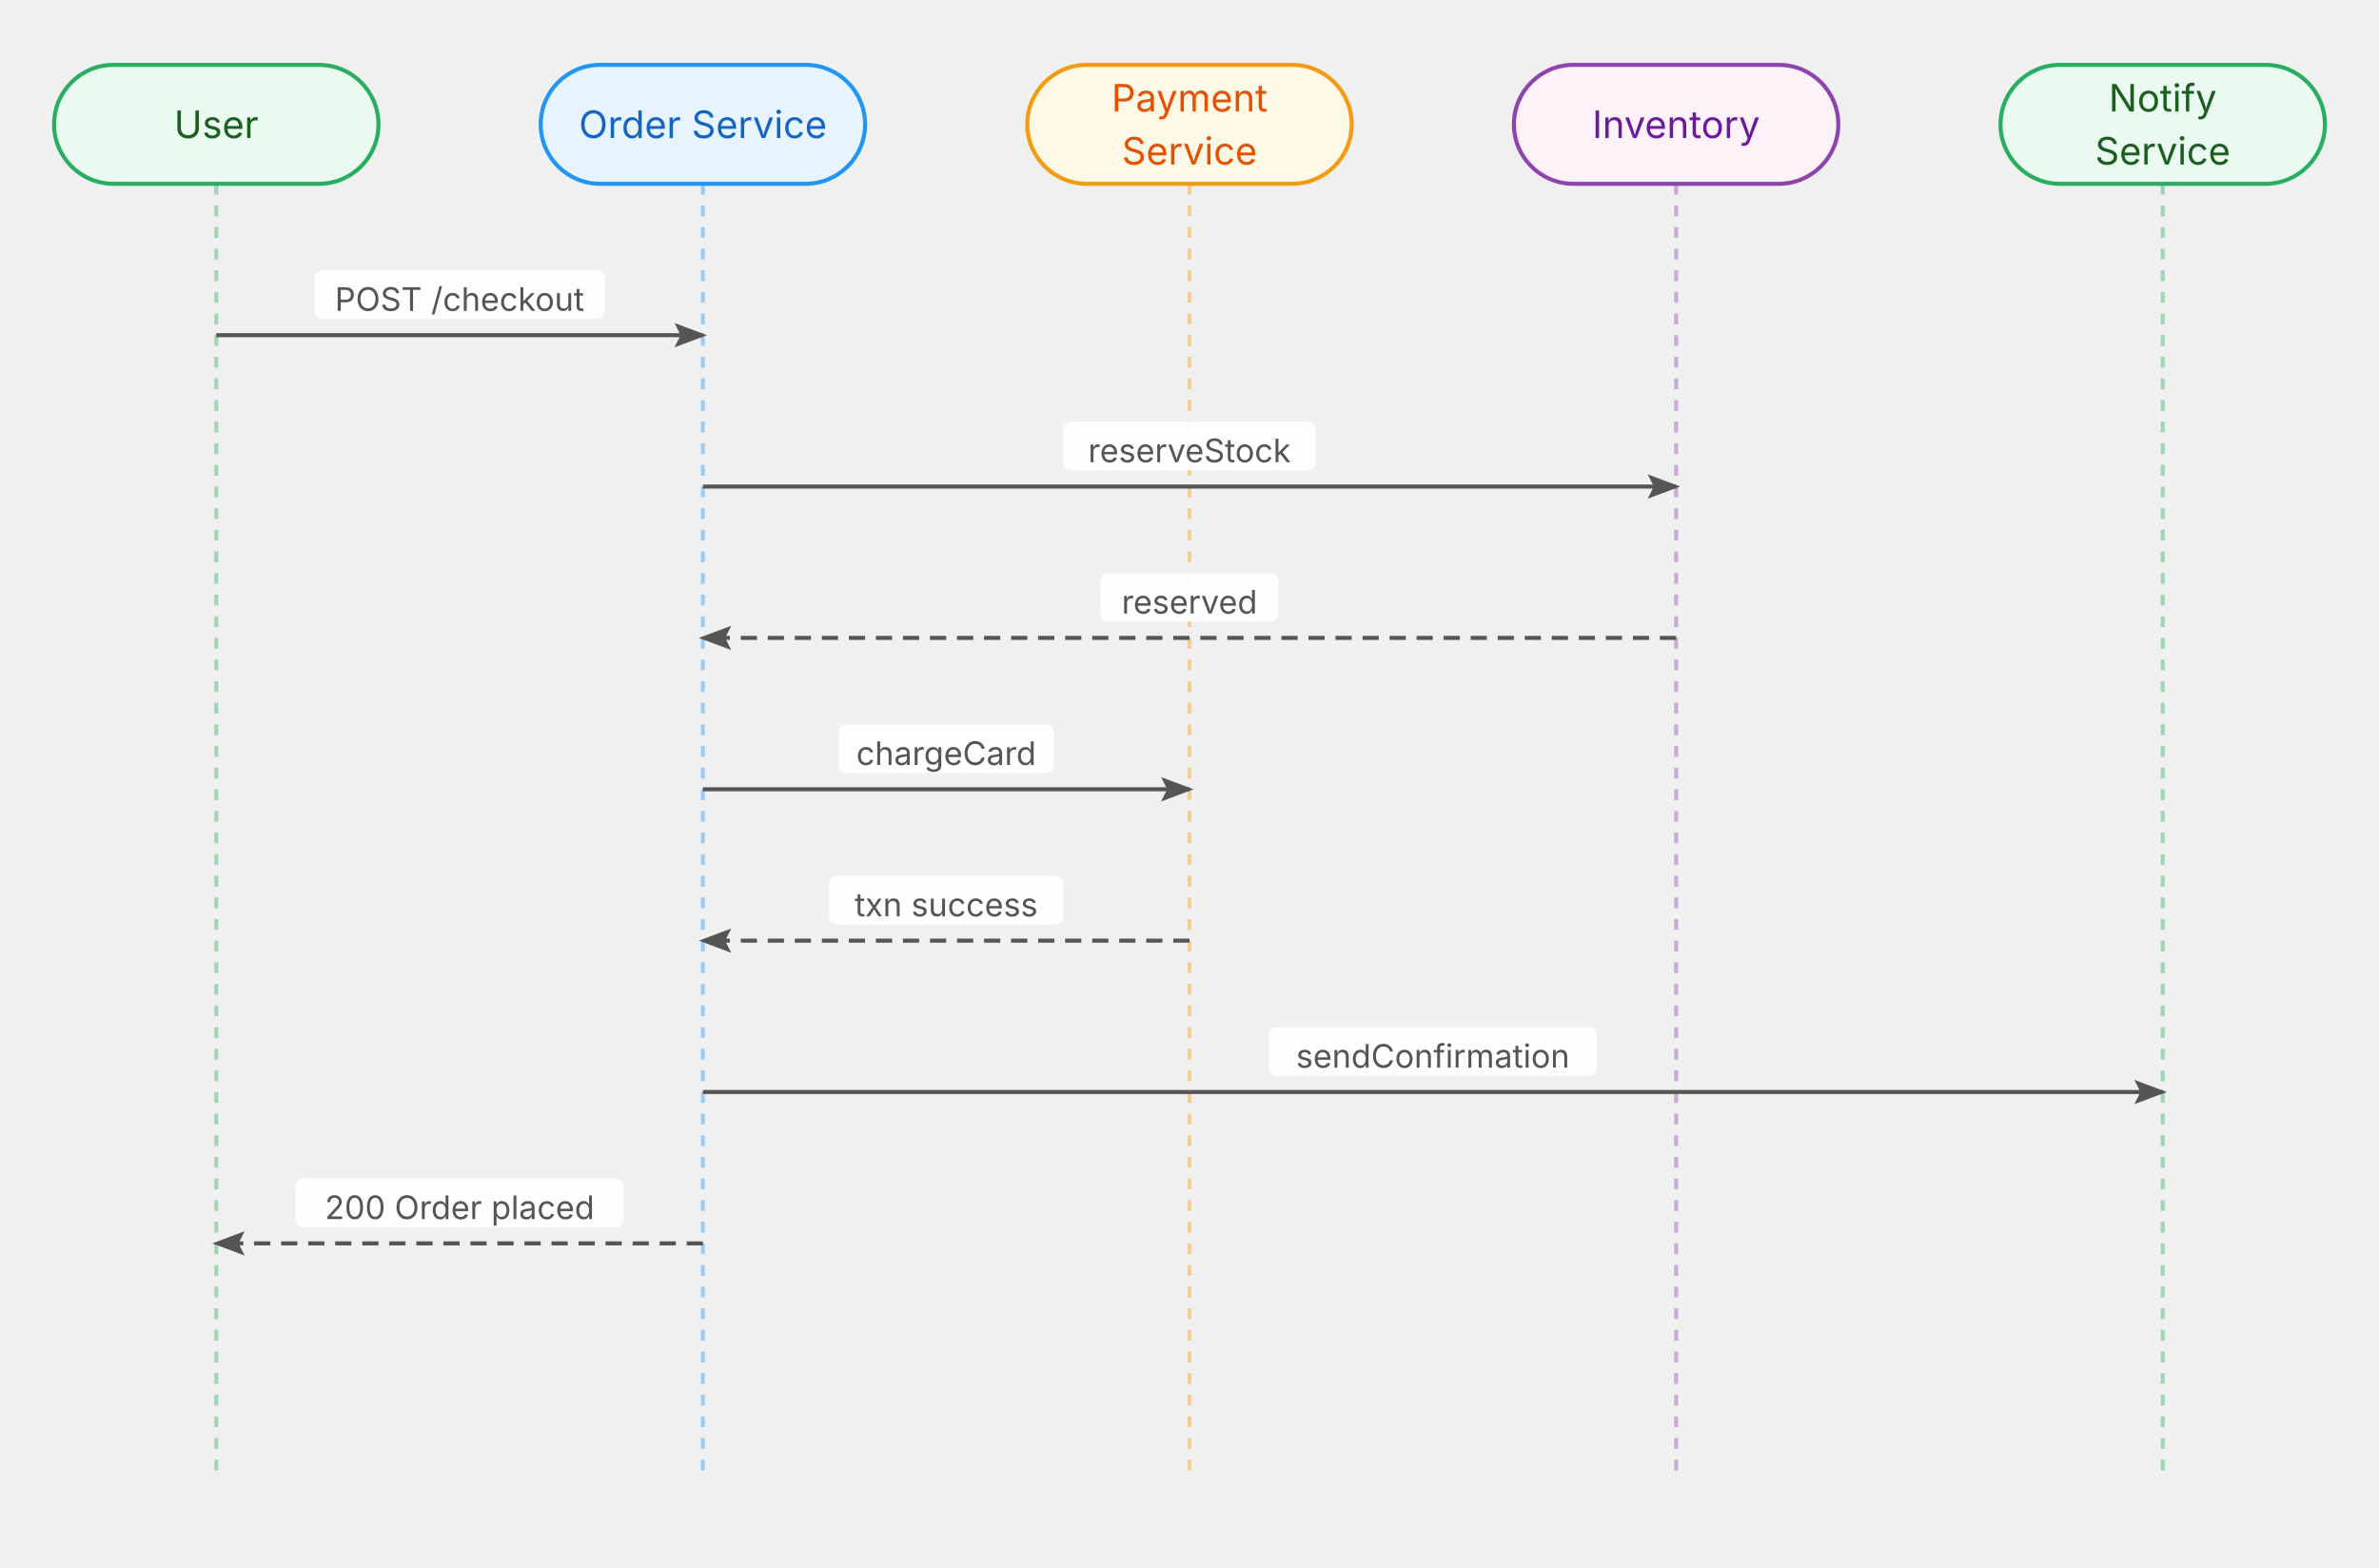
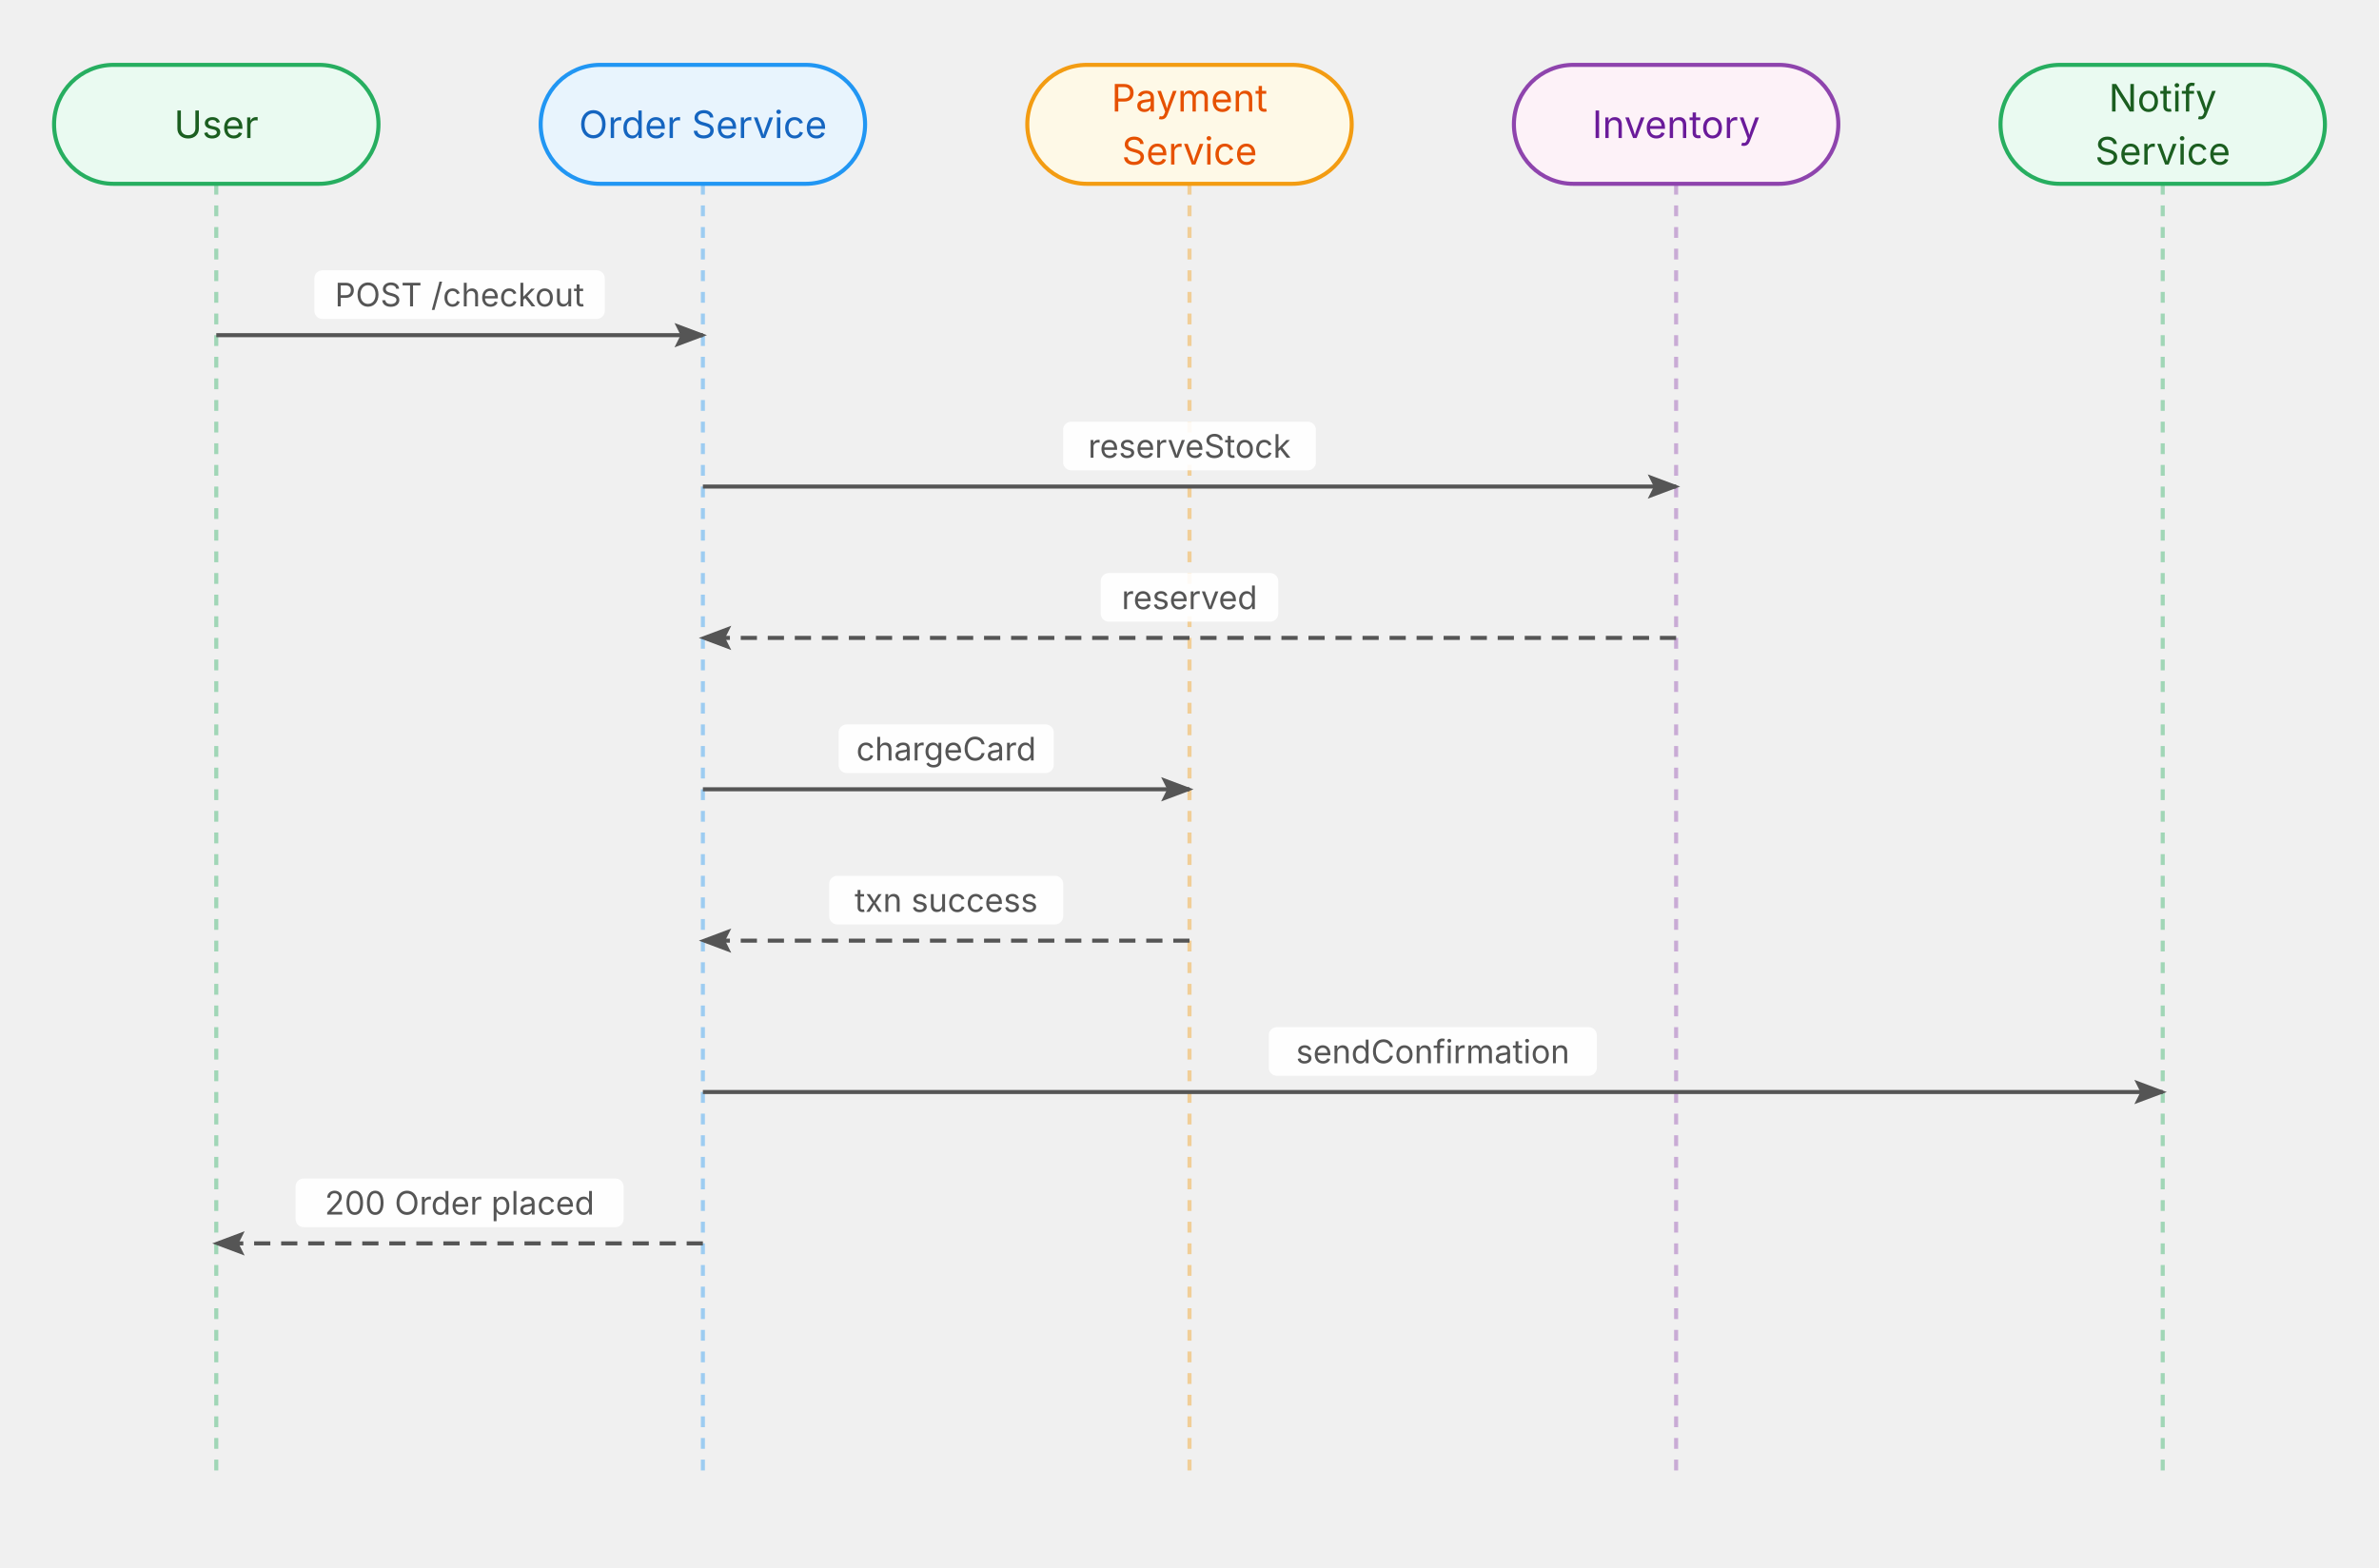
<svg xmlns="http://www.w3.org/2000/svg" width="880" height="580" viewBox="0 0 880 580">
  <defs>
    <marker id="seq-arrow" markerWidth="8" markerHeight="6" refX="7" refY="3" orient="auto" markerUnits="strokeWidth">
      <polygon points="0 0, 8 3, 0 6, 1.5 3" fill="#555555" />
    </marker>
  </defs>
  <g class="sequence-diagram">
    <line x1="80" y1="68" x2="80" y2="548" stroke="#27ae60" stroke-width="1.5" stroke-dasharray="4 4" opacity="0.4" />
    <line x1="260" y1="68" x2="260" y2="548" stroke="#2196f3" stroke-width="1.5" stroke-dasharray="4 4" opacity="0.4" />
    <line x1="440" y1="68" x2="440" y2="548" stroke="#f39c12" stroke-width="1.5" stroke-dasharray="4 4" opacity="0.4" />
    <line x1="620" y1="68" x2="620" y2="548" stroke="#8e44ad" stroke-width="1.5" stroke-dasharray="4 4" opacity="0.4" />
    <line x1="800" y1="68" x2="800" y2="548" stroke="#27ae60" stroke-width="1.5" stroke-dasharray="4 4" opacity="0.4" />
    <rect x="20" y="24" width="120" height="44" rx="22" ry="22" fill="#eafaf1" stroke="#27ae60" stroke-width="1.5" />
    <text x="80" y="46" text-anchor="middle" dominant-baseline="middle" font-family="Inter, system-ui, -apple-system, sans-serif" font-size="14" fill="#1b5e20">User</text>
    <rect x="200" y="24" width="120" height="44" rx="22" ry="22" fill="#e8f4fd" stroke="#2196f3" stroke-width="1.5" />
    <text x="260" y="46" text-anchor="middle" dominant-baseline="middle" font-family="Inter, system-ui, -apple-system, sans-serif" font-size="14" fill="#1565c0">Order Service</text>
    <rect x="380" y="24" width="120" height="44" rx="22" ry="22" fill="#fef9e7" stroke="#f39c12" stroke-width="1.5" />
    <text x="440" y="36.2" text-anchor="middle" dominant-baseline="middle" font-family="Inter, system-ui, -apple-system, sans-serif" font-size="14" fill="#e65100">Payment</text>
    <text x="440" y="55.8" text-anchor="middle" dominant-baseline="middle" font-family="Inter, system-ui, -apple-system, sans-serif" font-size="14" fill="#e65100">Service</text>
    <rect x="560" y="24" width="120" height="44" rx="22" ry="22" fill="#fdf2f8" stroke="#8e44ad" stroke-width="1.5" />
    <text x="620" y="46" text-anchor="middle" dominant-baseline="middle" font-family="Inter, system-ui, -apple-system, sans-serif" font-size="14" fill="#6a1b9a">Inventory</text>
    <rect x="740" y="24" width="120" height="44" rx="22" ry="22" fill="#eafaf1" stroke="#27ae60" stroke-width="1.5" />
    <text x="800" y="36.2" text-anchor="middle" dominant-baseline="middle" font-family="Inter, system-ui, -apple-system, sans-serif" font-size="14" fill="#1b5e20">Notify</text>
    <text x="800" y="55.8" text-anchor="middle" dominant-baseline="middle" font-family="Inter, system-ui, -apple-system, sans-serif" font-size="14" fill="#1b5e20">Service</text>
    <line x1="80" y1="124" x2="260" y2="124" stroke="#555555" stroke-width="1.5" fill="none" marker-end="url(#seq-arrow)" />
    <rect x="116.28" y="100" width="107.44" height="18" fill="white" rx="3" opacity="0.9" />
-     <text x="170" y="115" text-anchor="middle" dominant-baseline="auto" font-family="Inter, system-ui, -apple-system, sans-serif" font-size="12" fill="#555555">POST /checkout</text>
+     <text x="170" y="109" text-anchor="middle" dominant-baseline="middle" font-family="Inter, system-ui, -apple-system, sans-serif" font-size="12" fill="#555555">POST /checkout</text>
    <line x1="260" y1="180" x2="620" y2="180" stroke="#555555" stroke-width="1.5" fill="none" marker-end="url(#seq-arrow)" />
    <rect x="393.24" y="156" width="93.52" height="18" fill="white" rx="3" opacity="0.9" />
-     <text x="440" y="171" text-anchor="middle" dominant-baseline="auto" font-family="Inter, system-ui, -apple-system, sans-serif" font-size="12" fill="#555555">reserveStock</text>
+     <text x="440" y="165" text-anchor="middle" dominant-baseline="middle" font-family="Inter, system-ui, -apple-system, sans-serif" font-size="12" fill="#555555">reserveStock</text>
    <line x1="620" y1="236" x2="260" y2="236" stroke="#555555" stroke-width="1.5" fill="none" marker-end="url(#seq-arrow)" stroke-dasharray="6 4" />
    <rect x="407.16" y="212" width="65.68" height="18" fill="white" rx="3" opacity="0.9" />
-     <text x="440" y="227" text-anchor="middle" dominant-baseline="auto" font-family="Inter, system-ui, -apple-system, sans-serif" font-size="12" fill="#555555">reserved</text>
+     <text x="440" y="221" text-anchor="middle" dominant-baseline="middle" font-family="Inter, system-ui, -apple-system, sans-serif" font-size="12" fill="#555555">reserved</text>
    <line x1="260" y1="292" x2="440" y2="292" stroke="#555555" stroke-width="1.5" fill="none" marker-end="url(#seq-arrow)" />
    <rect x="310.2" y="268" width="79.6" height="18" fill="white" rx="3" opacity="0.9" />
-     <text x="350" y="283" text-anchor="middle" dominant-baseline="auto" font-family="Inter, system-ui, -apple-system, sans-serif" font-size="12" fill="#555555">chargeCard</text>
+     <text x="350" y="277" text-anchor="middle" dominant-baseline="middle" font-family="Inter, system-ui, -apple-system, sans-serif" font-size="12" fill="#555555">chargeCard</text>
    <line x1="440" y1="348" x2="260" y2="348" stroke="#555555" stroke-width="1.5" fill="none" marker-end="url(#seq-arrow)" stroke-dasharray="6 4" />
    <rect x="306.72" y="324" width="86.56" height="18" fill="white" rx="3" opacity="0.9" />
-     <text x="350" y="339" text-anchor="middle" dominant-baseline="auto" font-family="Inter, system-ui, -apple-system, sans-serif" font-size="12" fill="#555555">txn success</text>
+     <text x="350" y="333" text-anchor="middle" dominant-baseline="middle" font-family="Inter, system-ui, -apple-system, sans-serif" font-size="12" fill="#555555">txn success</text>
    <line x1="260" y1="404" x2="800" y2="404" stroke="#555555" stroke-width="1.5" fill="none" marker-end="url(#seq-arrow)" />
    <rect x="469.32" y="380" width="121.36" height="18" fill="white" rx="3" opacity="0.9" />
-     <text x="530" y="395" text-anchor="middle" dominant-baseline="auto" font-family="Inter, system-ui, -apple-system, sans-serif" font-size="12" fill="#555555">sendConfirmation</text>
+     <text x="530" y="389" text-anchor="middle" dominant-baseline="middle" font-family="Inter, system-ui, -apple-system, sans-serif" font-size="12" fill="#555555">sendConfirmation</text>
    <line x1="260" y1="460" x2="80" y2="460" stroke="#555555" stroke-width="1.5" fill="none" marker-end="url(#seq-arrow)" stroke-dasharray="6 4" />
    <rect x="109.32" y="436" width="121.36" height="18" fill="white" rx="3" opacity="0.9" />
-     <text x="170" y="451" text-anchor="middle" dominant-baseline="auto" font-family="Inter, system-ui, -apple-system, sans-serif" font-size="12" fill="#555555">200 Order placed</text>
+     <text x="170" y="445" text-anchor="middle" dominant-baseline="middle" font-family="Inter, system-ui, -apple-system, sans-serif" font-size="12" fill="#555555">200 Order placed</text>
  </g>
</svg>
